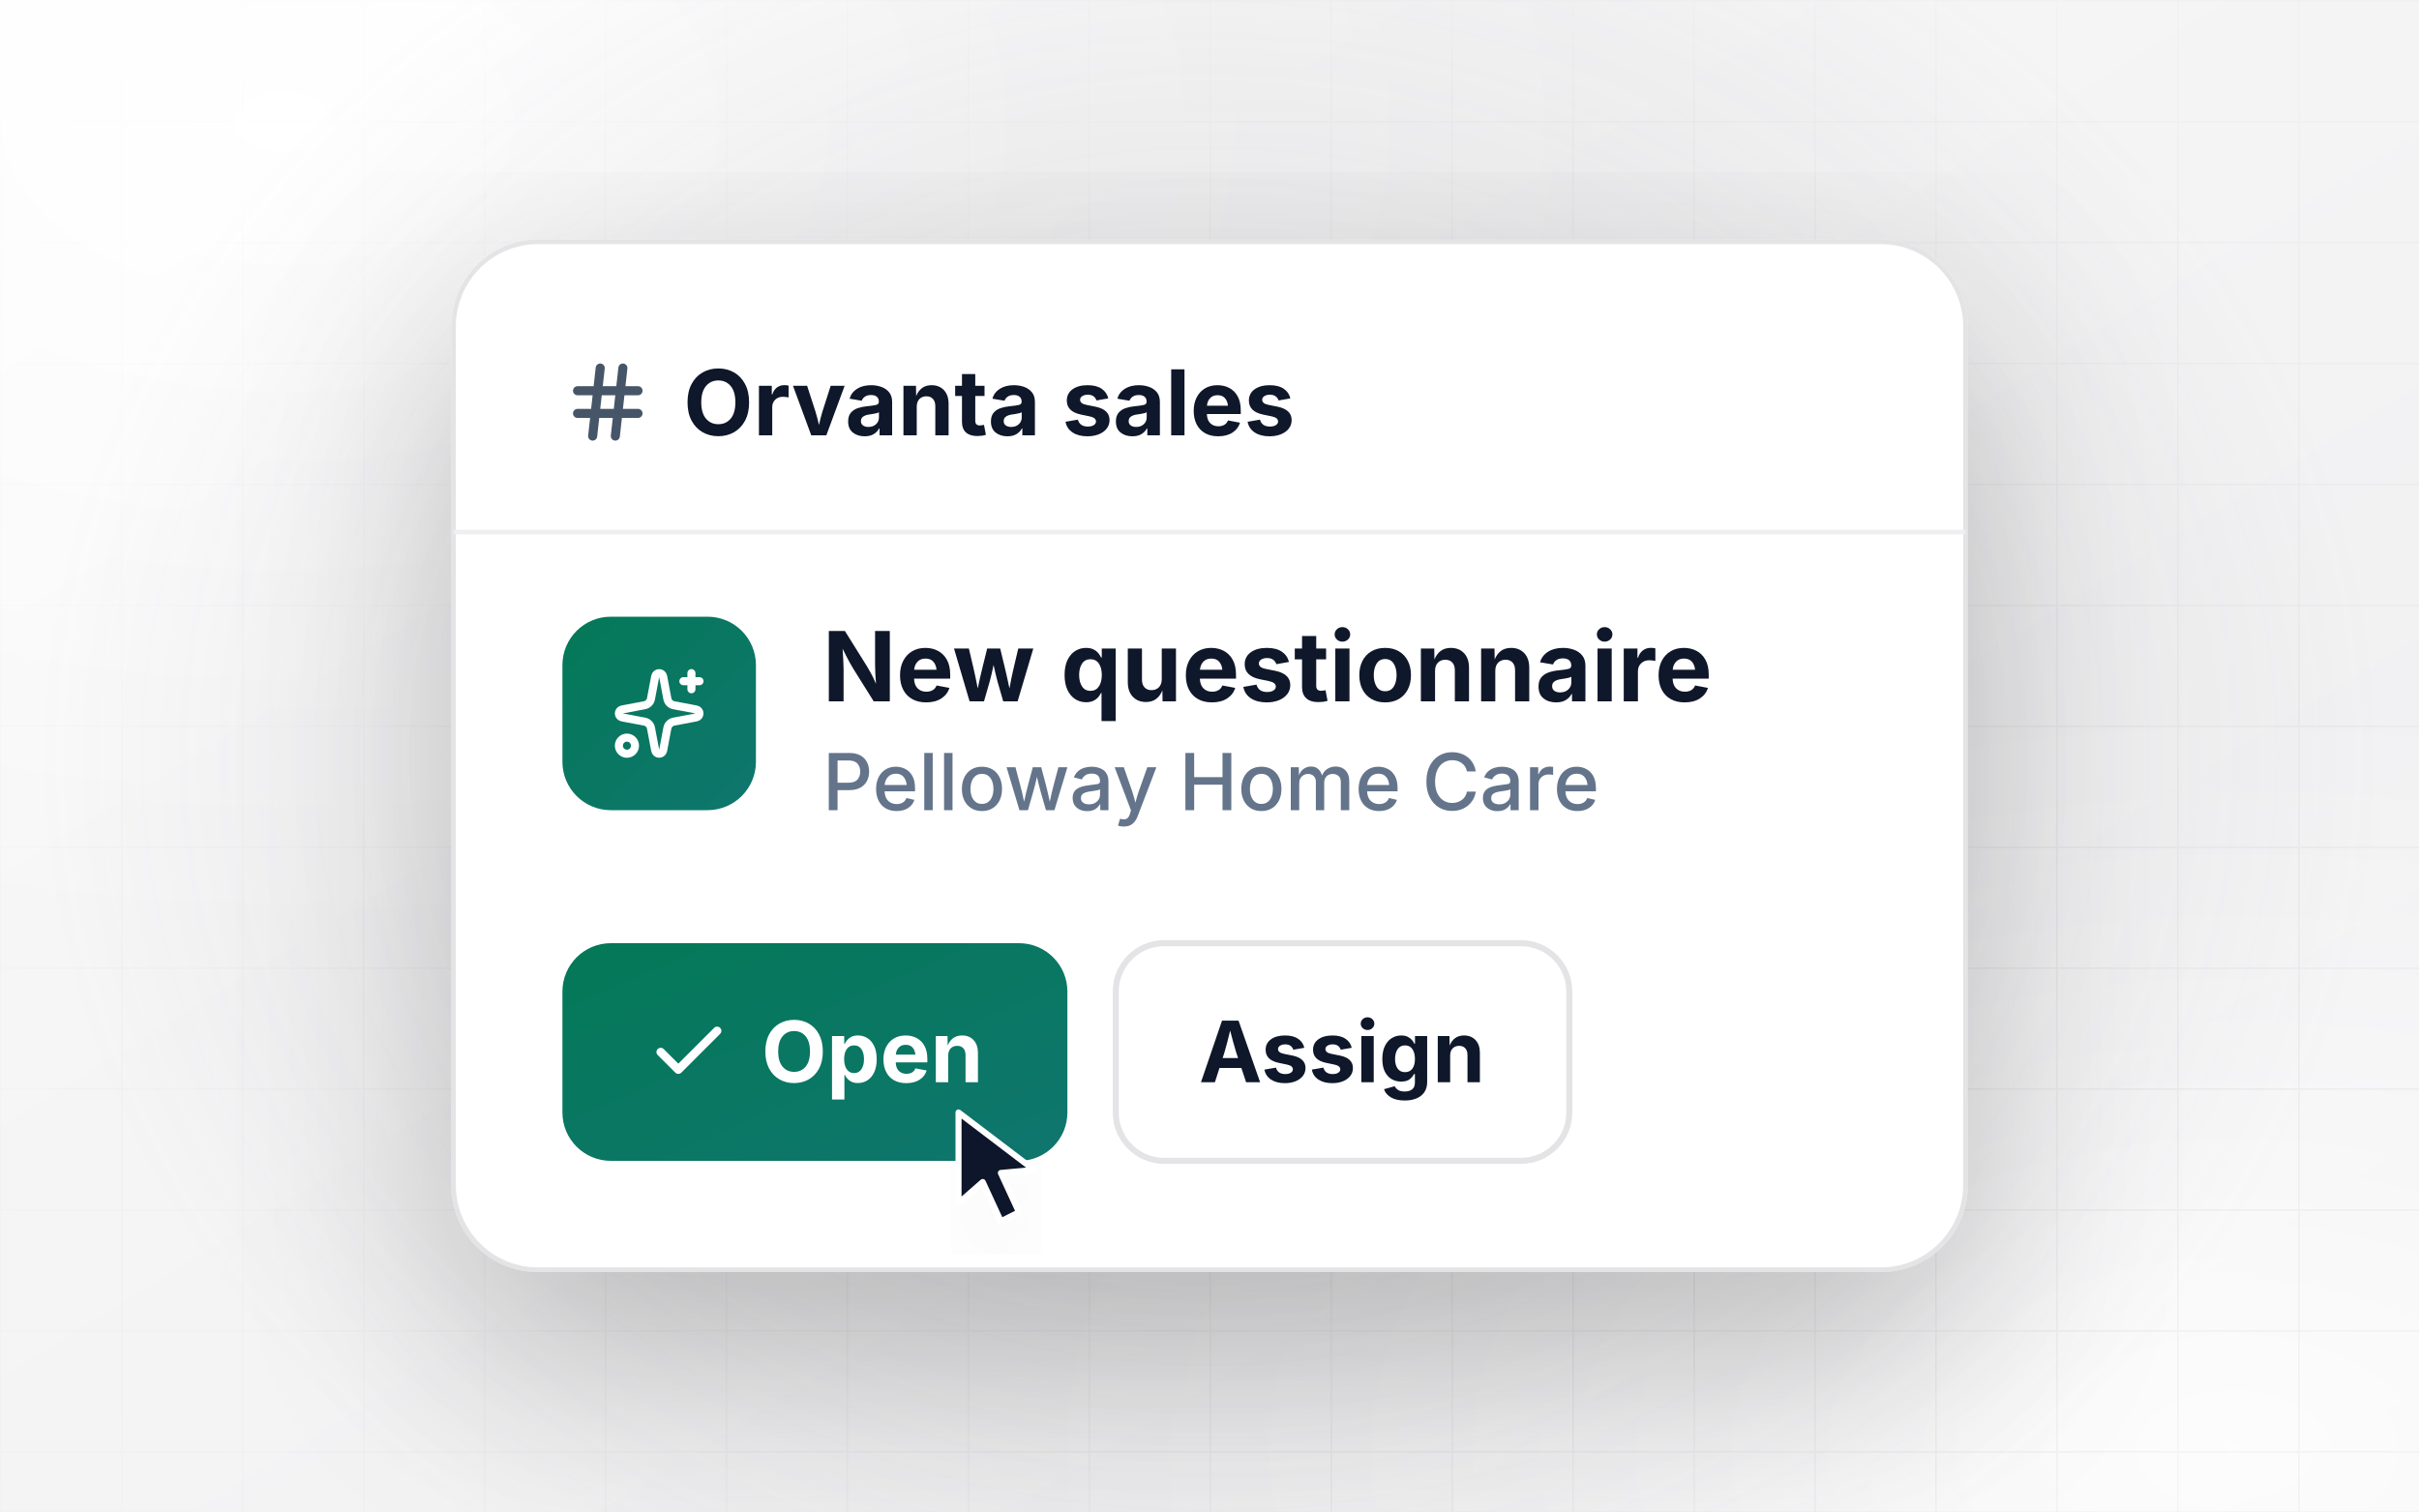
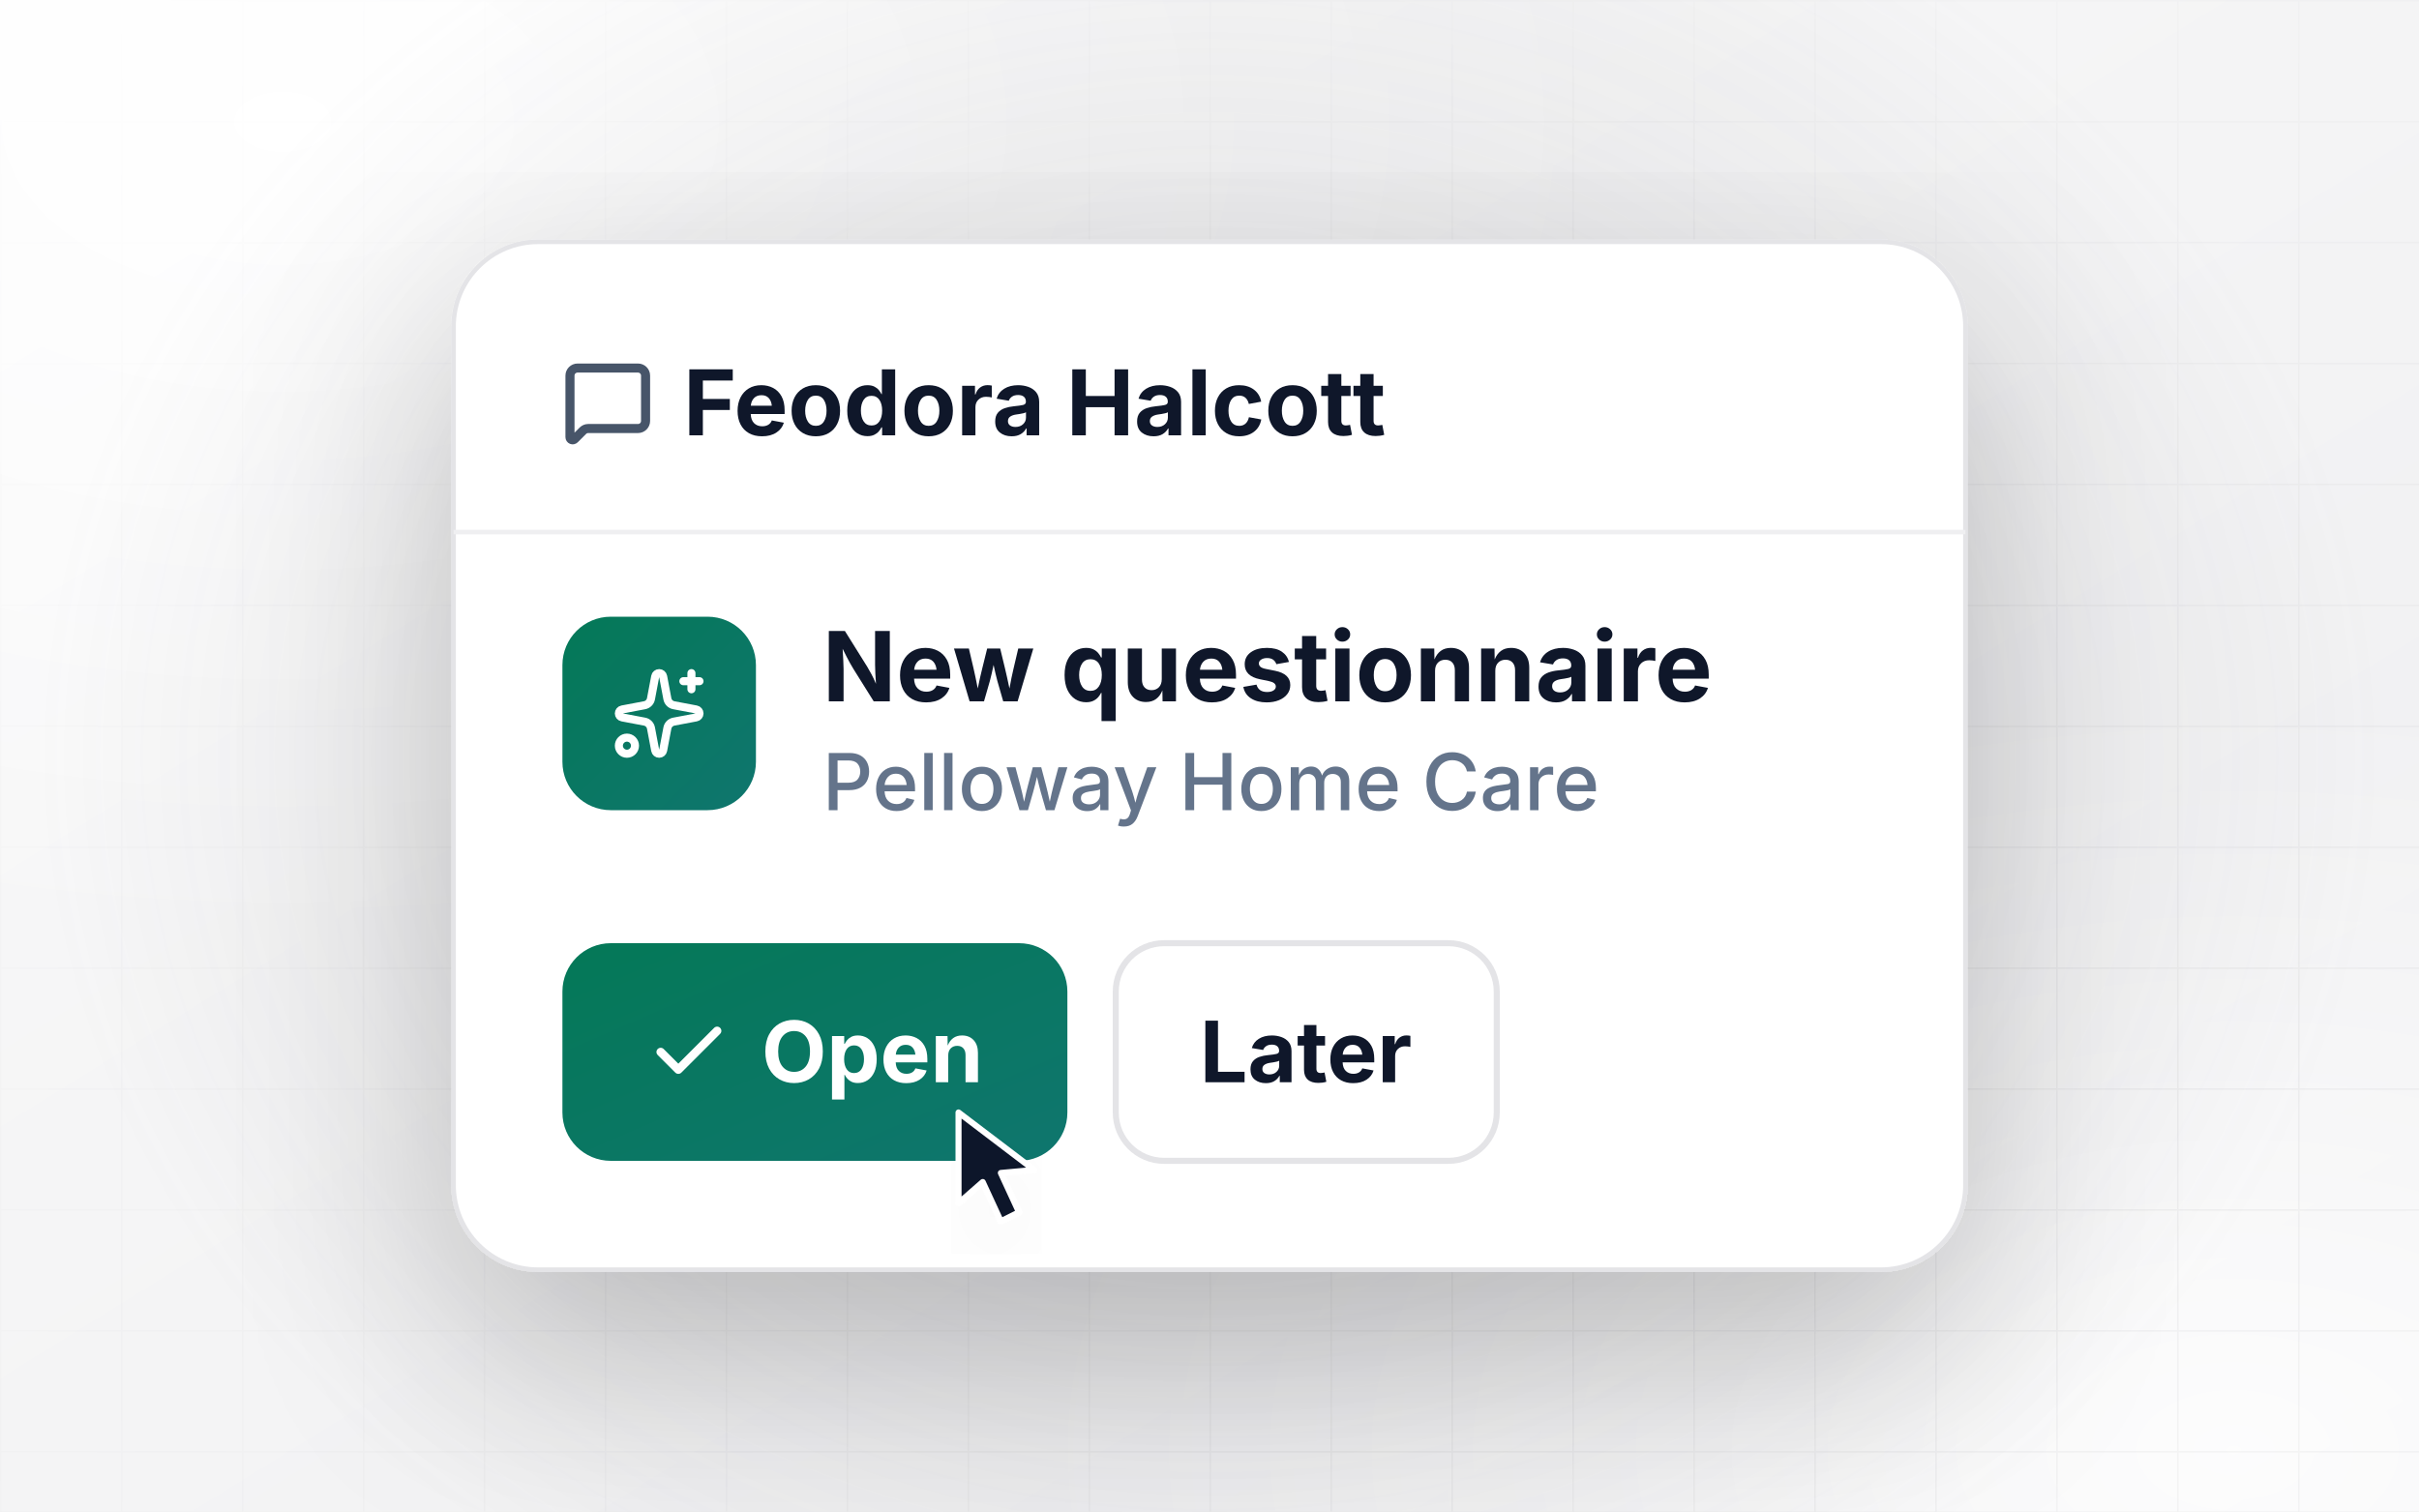
<svg xmlns="http://www.w3.org/2000/svg" xmlns:xlink="http://www.w3.org/1999/xlink" viewBox="0 0 800 500" width="800" height="500" role="img">
  <defs>
    <linearGradient id="bg" x1="0" y1="0" x2="1" y2="1">
      <stop offset="0" stop-color="#FAFAFA" />
      <stop offset="1" stop-color="#EEEEF0" />
    </linearGradient>
    <radialGradient id="glowA" cx="0.12" cy="0.08" r="0.55">
      <stop offset="0" stop-color="#FFFFFF" stop-opacity="0.95" />
      <stop offset="1" stop-color="#FFFFFF" stop-opacity="0" />
    </radialGradient>
    <radialGradient id="glowB" cx="0.92" cy="0.96" r="0.5">
      <stop offset="0" stop-color="#FFFFFF" stop-opacity="0.85" />
      <stop offset="1" stop-color="#FFFFFF" stop-opacity="0" />
    </radialGradient>
    <linearGradient id="gAcc" x1="0" y1="0" x2="1" y2="1">
      <stop offset="0" stop-color="#047857" />
      <stop offset="1" stop-color="#0F766E" />
    </linearGradient>
    <linearGradient id="gStroke" x1="0" y1="0" x2="1" y2="0">
      <stop offset="0" stop-color="#6EE7B7" />
      <stop offset="1" stop-color="#5EEAD4" />
    </linearGradient>
    <pattern id="grid" width="40" height="40" patternUnits="userSpaceOnUse">
      <path d="M40 0H0V40" fill="none" stroke="#52525B" stroke-opacity="0.07" stroke-width="1" />
    </pattern>
    <radialGradient id="fade" cx="0.5" cy="0.45" r="0.65">
      <stop offset="0" stop-color="#fff" stop-opacity="1" />
      <stop offset="1" stop-color="#fff" stop-opacity="0" />
    </radialGradient>
    <mask id="gridMask">
      <rect width="1200" height="800" fill="url(#fade)" />
    </mask>
    <filter id="e1" x="-10%" y="-10%" width="120%" height="140%">
      <feDropShadow dx="0" dy="1" stdDeviation="1.2" flood-color="#0F172A" flood-opacity="0.07" />
      <feDropShadow dx="0" dy="12" stdDeviation="18" flood-color="#18181B" flood-opacity="0.08" />
    </filter>
    <filter id="e2" x="-15%" y="-15%" width="130%" height="160%">
      <feDropShadow dx="0" dy="2" stdDeviation="3" flood-color="#0F172A" flood-opacity="0.10" />
      <feDropShadow dx="0" dy="28" stdDeviation="34" flood-color="#18181B" flood-opacity="0.20" />
    </filter>
    <radialGradient id="spot" cx="0.5" cy="0.5" r="0.5">
      <stop offset="0" stop-color="#71717A" stop-opacity="0.24" />
      <stop offset="1" stop-color="#71717A" stop-opacity="0" />
    </radialGradient>
-     <path id="g700_O" d="M789 -20Q592 -20 434.5 70.0Q277 160 185.5 331.0Q94 502 94 744Q94 987 185.5 1158.5Q277 1330 434.5 1420.0Q592 1510 789 1510Q987 1510 1144.0 1420.0Q1301 1330 1392.5 1158.5Q1484 987 1484 744Q1484 501 1392.5 330.5Q1301 160 1144.0 70.0Q987 -20 789 -20ZM789 251Q963 251 1068.5 377.5Q1174 504 1174 744Q1174 985 1068.5 1112.0Q963 1239 789 1239Q616 1239 510.0 1111.5Q404 984 404 744Q404 505 510.0 378.0Q616 251 789 251Z" />
+     <path id="g700_F" d="M135 0V1490H1115V1237H440V821H1049V572H440V0Z" />
+     <path id="g700_e" d="M633 -22Q462 -22 338.0 48.0Q214 118 147.5 247.0Q81 376 81 553Q81 726 147.5 856.0Q214 986 334.5 1059.0Q455 1132 618 1132Q764 1132 883.0 1070.0Q1002 1008 1072.5 882.0Q1143 756 1143 565V481H378Q383 344 454.0 274.0Q525 204 638 204Q717 204 773.5 237.5Q830 271 854 336L1126 285Q1085 146 956.5 62.0Q828 -22 633 -22ZM380 669H854Q843 778 784.0 842.0Q725 906 621 906Q513 906 451.0 839.5Q389 773 380 669Z" />
+     <path id="g700_o" d="M628 -22Q460 -22 337.0 50.5Q214 123 147.5 252.5Q81 382 81 554Q81 727 147.5 857.0Q214 987 337.0 1059.5Q460 1132 628 1132Q796 1132 919.0 1059.5Q1042 987 1108.5 857.0Q1175 727 1175 554Q1175 382 1108.5 252.5Q1042 123 919.0 50.5Q796 -22 628 -22ZM628 214Q748 214 809.0 311.0Q870 408 870 555Q870 703 809.0 799.5Q748 896 628 896Q508 896 447.5 799.5Q387 703 387 555Q387 408 447.5 311.0Q508 214 628 214Z" />
+     <path id="g700_d" d="M537 -19Q408 -19 305.0 47.5Q202 114 141.5 242.5Q81 371 81 557Q81 748 143.0 876.0Q205 1004 308.0 1068.0Q411 1132 535 1132Q630 1132 693.0 1100.0Q756 1068 794.5 1021.0Q833 974 853 930H863V1490H1163V0H868V179H853Q832 134 793.0 88.5Q754 43 691.0 12.0Q628 -19 537 -19ZM629 222Q743 222 806.0 314.0Q869 406 869 558Q869 710 806.5 801.0Q744 892 629 892Q511 892 450.0 798.5Q389 705 389 558Q389 410 450.5 316.0Q512 222 629 222Z" />
    <path id="g700_r" d="M128 0V1118H418V923H430Q461 1026 533.5 1079.5Q606 1133 700 1133Q751 1133 797 1123V855Q777 861 738.5 865.5Q700 870 667 870Q563 870 495.5 805.0Q428 740 428 636V0Z" />
-     <path id="g700_v" d="M443 0 31 1118H350L538 538Q561 463 580.5 387.0Q600 311 618 233Q635 311 653.5 386.5Q672 462 696 538L882 1118H1197L784 0Z" />
    <path id="g700_a" d="M440 -22Q280 -22 174.0 62.5Q68 147 68 313Q68 438 128.0 509.0Q188 580 284.0 613.0Q380 646 490 656Q634 670 697.5 685.5Q761 701 761 756V761Q761 832 715.5 871.0Q670 910 586 910Q499 910 446.0 872.5Q393 835 375 781L100 827Q143 972 271.5 1052.0Q400 1132 587 1132Q707 1132 815.5 1094.0Q924 1056 992.5 972.5Q1061 889 1061 753V0H777V155H767Q726 77 645.0 27.5Q564 -22 440 -22ZM525 189Q630 189 696.5 250.0Q763 311 763 400V521Q745 508 704.5 498.5Q664 489 619.0 481.5Q574 474 541 470Q458 458 407.0 423.0Q356 388 356 321Q356 256 403.5 222.5Q451 189 525 189Z" />
-     <path id="g700_n" d="M428 647V0H128V1118H411L415 887Q462 1004 548.0 1068.0Q634 1132 763 1132Q937 1132 1042.0 1020.0Q1147 908 1147 711V0H847V659Q847 763 793.5 822.0Q740 881 645 881Q549 881 488.5 819.5Q428 758 428 647Z" />
+     <path id="g700_H" d="M135 0V1490H440V888H1089V1490H1395V0H1089V635H440V0Z" />
+     <path id="g700_l" d="M428 1490V0H128V1490Z" />
+     <path id="g700_c" d="M628 -22Q459 -22 336.5 50.5Q214 123 147.5 252.5Q81 382 81 554Q81 727 147.5 857.0Q214 987 336.5 1059.5Q459 1132 628 1132Q827 1132 960.0 1032.5Q1093 933 1125 760L846 708Q827 795 772.5 845.5Q718 896 631 896Q511 896 449.0 801.5Q387 707 387 555Q387 405 449.0 309.5Q511 214 631 214Q718 214 774.0 266.5Q830 319 848 409L1127 358Q1095 181 962.0 79.5Q829 -22 628 -22Z" />
    <path id="g700_t" d="M683 1118V889H474V327Q474 223 576 223Q593 223 623.5 227.5Q654 232 671 236L714 11Q664 -4 614.5 -10.0Q565 -16 520 -16Q352 -16 263.0 65.5Q174 147 174 301V889H20V1118H174V1384H474V1118Z" />
-     <path id="g700_s" d="M572 -22Q370 -22 238.5 64.0Q107 150 78 306L357 354Q400 198 581 198Q667 198 716.5 230.5Q766 263 766 313Q766 398 622 428L429 468Q107 534 107 785Q107 946 236.0 1039.0Q365 1132 577 1132Q776 1132 894.0 1051.0Q1012 970 1043 834L777 787Q759 844 711.0 880.5Q663 917 581 917Q507 917 457.0 885.5Q407 854 407 804Q407 762 439.5 732.5Q472 703 551 687L752 647Q1072 582 1072 345Q1072 235 1008.0 152.5Q944 70 831.0 24.0Q718 -22 572 -22Z" />
-     <path id="g700_l" d="M428 1490V0H128V1490Z" />
-     <path id="g700_e" d="M633 -22Q462 -22 338.0 48.0Q214 118 147.5 247.0Q81 376 81 553Q81 726 147.5 856.0Q214 986 334.5 1059.0Q455 1132 618 1132Q764 1132 883.0 1070.0Q1002 1008 1072.5 882.0Q1143 756 1143 565V481H378Q383 344 454.0 274.0Q525 204 638 204Q717 204 773.5 237.5Q830 271 854 336L1126 285Q1085 146 956.5 62.0Q828 -22 633 -22ZM380 669H854Q843 778 784.0 842.0Q725 906 621 906Q513 906 451.0 839.5Q389 773 380 669Z" />
    <path id="g700_N" d="M135 0V1490H475L946 736Q990 663 1037.0 575.5Q1084 488 1133 371Q1125 481 1119.5 591.5Q1114 702 1114 775V1490H1426V0H1085L657 684Q616 751 581.0 814.0Q546 877 509.5 948.5Q473 1020 427 1113Q435 978 441.0 864.5Q447 751 447 685V0Z" />
    <path id="g700_w" d="M361 0 31 1118H346L443 705Q463 612 487.0 505.0Q511 398 534 273Q557 395 582.5 502.5Q608 610 631 705L733 1118H1009L1109 705Q1130 610 1155.5 503.0Q1181 396 1205 272Q1226 396 1249.0 503.0Q1272 610 1294 705L1391 1118H1710L1378 0H1073L949 431Q928 503 908.5 593.0Q889 683 869 771Q850 683 830.0 592.5Q810 502 790 431L666 0Z" />
    <path id="g700_q" d="M1163 -418H863V179H853Q832 134 793.0 88.5Q754 43 691.0 12.0Q628 -19 537 -19Q408 -19 305.0 47.5Q202 114 141.5 242.5Q81 371 81 557Q81 748 143.0 876.0Q205 1004 308.0 1068.0Q411 1132 535 1132Q630 1132 693.0 1100.0Q756 1068 794.5 1021.0Q833 974 853 930H868V1118H1163ZM629 222Q743 222 806.0 314.0Q869 406 869 558Q869 710 806.5 801.0Q744 892 629 892Q511 892 450.0 798.5Q389 705 389 558Q389 410 450.5 316.0Q512 222 629 222Z" />
    <path id="g700_u" d="M513 -14Q339 -14 233.5 98.0Q128 210 128 407V1118H428V459Q428 355 482.0 296.0Q536 237 630 237Q726 237 786.5 298.5Q847 360 847 471V1118H1148V0H864L860 232Q813 113 726.5 49.5Q640 -14 513 -14Z" />
+     <path id="g700_s" d="M572 -22Q370 -22 238.5 64.0Q107 150 78 306L357 354Q400 198 581 198Q667 198 716.5 230.5Q766 263 766 313Q766 398 622 428L429 468Q107 534 107 785Q107 946 236.0 1039.0Q365 1132 577 1132Q776 1132 894.0 1051.0Q1012 970 1043 834L777 787Q759 844 711.0 880.5Q663 917 581 917Q507 917 457.0 885.5Q407 854 407 804Q407 762 439.5 732.5Q472 703 551 687L752 647Q1072 582 1072 345Q1072 235 1008.0 152.5Q944 70 831.0 24.0Q718 -22 572 -22Z" />
    <path id="g700_i" d="M128 0V1118H428V0ZM278 1264Q210 1264 162.0 1309.0Q114 1354 114 1418Q114 1482 162.0 1527.0Q210 1572 278 1572Q346 1572 394.5 1527.0Q443 1482 443 1418Q443 1354 394.5 1309.0Q346 1264 278 1264Z" />
-     <path id="g700_o" d="M628 -22Q460 -22 337.0 50.5Q214 123 147.5 252.5Q81 382 81 554Q81 727 147.5 857.0Q214 987 337.0 1059.5Q460 1132 628 1132Q796 1132 919.0 1059.5Q1042 987 1108.5 857.0Q1175 727 1175 554Q1175 382 1108.5 252.5Q1042 123 919.0 50.5Q796 -22 628 -22ZM628 214Q748 214 809.0 311.0Q870 408 870 555Q870 703 809.0 799.5Q748 896 628 896Q508 896 447.5 799.5Q387 703 387 555Q387 408 447.5 311.0Q508 214 628 214Z" />
+     <path id="g700_n" d="M428 647V0H128V1118H411L415 887Q462 1004 548.0 1068.0Q634 1132 763 1132Q937 1132 1042.0 1020.0Q1147 908 1147 711V0H847V659Q847 763 793.5 822.0Q740 881 645 881Q549 881 488.5 819.5Q428 758 428 647Z" />
    <path id="g500_P" d="M165 0V1490H699Q871 1490 986.0 1426.5Q1101 1363 1158.0 1253.5Q1215 1144 1215 1006Q1215 868 1157.5 758.5Q1100 649 985.0 585.5Q870 522 697 522H393V0ZM393 715H675Q839 715 911.5 797.5Q984 880 984 1006Q984 1132 911.5 1213.5Q839 1295 673 1295H393Z" />
    <path id="g500_e" d="M630 -23Q465 -23 345.0 48.0Q225 119 160.5 248.0Q96 377 96 551Q96 723 159.5 854.0Q223 985 339.0 1058.5Q455 1132 611 1132Q738 1132 852.5 1075.5Q967 1019 1038.5 895.5Q1110 772 1110 570V492H317Q323 330 409.0 244.5Q495 159 632 159Q724 159 790.5 199.0Q857 239 886 317L1093 268Q1053 137 931.0 57.0Q809 -23 630 -23ZM318 656H892Q880 788 809.5 869.0Q739 950 612 950Q480 950 403.5 863.5Q327 777 318 656Z" />
    <path id="g500_l" d="M368 1490V0H148V1490Z" />
    <path id="g500_o" d="M618 -23Q461 -23 343.5 49.0Q226 121 161.0 250.5Q96 380 96 553Q96 727 161.0 857.5Q226 988 343.5 1060.0Q461 1132 618 1132Q776 1132 893.5 1060.0Q1011 988 1076.0 857.5Q1141 727 1141 553Q1141 380 1076.0 250.5Q1011 121 893.5 49.0Q776 -23 618 -23ZM618 163Q720 163 786.5 216.5Q853 270 885.5 358.5Q918 447 918 553Q918 660 885.5 749.5Q853 839 786.5 892.5Q720 946 618 946Q517 946 451.0 892.5Q385 839 352.5 749.5Q320 660 320 553Q320 447 352.5 358.5Q385 270 451.0 216.5Q517 163 618 163Z" />
    <path id="g500_w" d="M393 0 57 1118H289L412 655Q435 565 461.5 457.5Q488 350 514 219Q540 345 566.0 453.0Q592 561 617 655L740 1118H960L1082 655Q1105 564 1131.0 456.5Q1157 349 1183 221Q1208 348 1234.0 455.0Q1260 562 1284 655L1407 1118H1641L1304 0H1083L945 481Q920 569 896.0 667.5Q872 766 849 867Q825 766 801.0 666.5Q777 567 752 481L614 0Z" />
    <path id="g500_a" d="M461 -25Q354 -25 268.5 14.5Q183 54 133.0 130.0Q83 206 83 316Q83 411 120.0 472.5Q157 534 219.0 569.5Q281 605 357.5 623.0Q434 641 513 650Q661 667 728.0 679.5Q795 692 795 751V757Q795 850 740.5 901.5Q686 953 581 953Q471 953 408.0 905.0Q345 857 322 800L115 854Q153 954 224.0 1015.0Q295 1076 386.5 1104.0Q478 1132 578 1132Q645 1132 721.0 1116.0Q797 1100 864.0 1058.5Q931 1017 973.0 940.0Q1015 863 1015 742V0H802V153H791Q758 87 677.5 31.0Q597 -25 461 -25ZM510 152Q599 152 663.0 187.5Q727 223 761.5 280.0Q796 337 796 403V546Q780 530 727.5 518.5Q675 507 617.0 499.0Q559 491 525 487Q432 474 365.5 436.5Q299 399 299 313Q299 233 358.5 192.5Q418 152 510 152Z" />
    <path id="g500_y" d="M133 -402 187 -223 212 -229Q297 -252 356.5 -223.5Q416 -195 447 -87L471 -5L46 1118H284L505 483Q530 409 549.0 337.0Q568 265 586 193Q605 265 625.0 337.5Q645 410 671 483L896 1118H1132L646 -155Q595 -289 508.5 -357.5Q422 -426 287 -426Q235 -426 194.5 -418.5Q154 -411 133 -402Z" />
    <path id="g500_H" d="M165 0V1490H393V860H1131V1490H1360V0H1131V664H393V0Z" />
    <path id="g500_m" d="M148 0V1118H357L362 909Q405 1025 491.0 1081.0Q577 1137 677 1137Q786 1137 858.0 1075.0Q930 1013 963 902Q1005 1015 1101.5 1076.0Q1198 1137 1317 1137Q1416 1137 1496.0 1094.0Q1576 1051 1623.5 966.0Q1671 881 1671 754V0H1451V732Q1451 844 1388.5 894.0Q1326 944 1241 944Q1137 944 1077.5 880.0Q1018 816 1018 716V0H801V746Q801 836 743.5 890.0Q686 944 597 944Q505 944 436.5 880.5Q368 817 368 695V0Z" />
    <path id="g500_C" d="M784 -20Q590 -20 438.5 72.0Q287 164 200.0 335.0Q113 506 113 744Q113 983 200.5 1154.5Q288 1326 439.5 1418.0Q591 1510 784 1510Q941 1510 1071.0 1450.5Q1201 1391 1287.0 1278.5Q1373 1166 1398 1008H1169Q1141 1150 1033.5 1226.0Q926 1302 786 1302Q658 1302 557.0 1237.5Q456 1173 397.5 1048.5Q339 924 339 744Q339 563 397.5 439.0Q456 315 557.0 251.5Q658 188 786 188Q926 188 1033.5 264.5Q1141 341 1169 483H1399Q1376 335 1292.5 222.0Q1209 109 1078.5 44.5Q948 -20 784 -20Z" />
    <path id="g500_r" d="M148 0V1118H361V938H373Q403 1029 480.5 1081.5Q558 1134 656 1134Q677 1134 704.5 1132.0Q732 1130 749 1128V918Q737 921 703.0 925.5Q669 930 634 930Q519 930 443.5 859.5Q368 789 368 679V0Z" />
+     <path id="g700_O" d="M789 -20Q592 -20 434.5 70.0Q277 160 185.5 331.0Q94 502 94 744Q94 987 185.5 1158.5Q277 1330 434.5 1420.0Q592 1510 789 1510Q987 1510 1144.0 1420.0Q1301 1330 1392.5 1158.5Q1484 987 1484 744Q1484 501 1392.5 330.5Q1301 160 1144.0 70.0Q987 -20 789 -20ZM789 251Q963 251 1068.5 377.5Q1174 504 1174 744Q1174 985 1068.5 1112.0Q963 1239 789 1239Q616 1239 510.0 1111.5Q404 984 404 744Q404 505 510.0 378.0Q616 251 789 251Z" />
    <path id="g700_p" d="M128 -418V1118H423V930H437Q457 974 495.5 1021.0Q534 1068 597.5 1100.0Q661 1132 756 1132Q880 1132 983.0 1068.0Q1086 1004 1147.5 876.0Q1209 748 1209 557Q1209 371 1149.0 242.5Q1089 114 986.0 47.5Q883 -19 754 -19Q663 -19 600.0 12.0Q537 43 497.5 88.5Q458 134 437 179H428V-418ZM662 222Q779 222 840.5 316.0Q902 410 902 558Q902 705 841.0 798.5Q780 892 662 892Q546 892 483.5 801.0Q421 710 421 558Q421 406 484.0 314.0Q547 222 662 222Z" />
-     <path id="g700_A" d="M49 0 558 1490H958L1480 0H1141L1026 346H497L386 0ZM573 585H947L902 719Q866 833 830.0 966.0Q794 1099 755 1251Q718 1097 684.0 964.0Q650 831 616 719Z" />
-     <path id="g700_g" d="M625 -442Q415 -442 287.0 -365.0Q159 -288 122 -168L380 -96Q401 -143 457.5 -183.5Q514 -224 623 -224Q737 -224 803.0 -171.5Q869 -119 869 -8V198H846Q815 130 743.5 73.0Q672 16 536 16Q410 16 307.0 75.0Q204 134 142.5 255.0Q81 376 81 561Q81 750 143.5 877.0Q206 1004 309.5 1068.0Q413 1132 537 1132Q631 1132 695.0 1100.0Q759 1068 798.5 1021.0Q838 974 858 930H871V1118H1166V9Q1166 -142 1096.5 -242.5Q1027 -343 904.5 -392.5Q782 -442 625 -442ZM630 244Q745 244 807.5 328.5Q870 413 870 563Q870 712 808.0 802.0Q746 892 630 892Q512 892 450.5 799.5Q389 707 389 563Q389 416 451.0 330.0Q513 244 630 244Z" />
+     <path id="g700_L" d="M135 0V1490H440V253H1083V0Z" />
  </defs>
  <style>
.pulse{transform-box:fill-box;transform-origin:center;animation:pulse 2.4s cubic-bezier(.2,.7,.3,1) infinite}
@keyframes pulse{0%{transform:scale(1);opacity:.30}75%{transform:scale(2.1);opacity:0}100%{transform:scale(2.1);opacity:0}}
.caret{animation:blink 1.1s steps(1) infinite}
@keyframes blink{0%,55%{opacity:1}56%,100%{opacity:0}}
.press{transform-box:fill-box;transform-origin:0 0;animation:press 3.2s ease-in-out infinite}
@keyframes press{0%,58%,100%{transform:translate(0,0) scale(1)}66%{transform:translate(1.5px,2px) scale(.9)}74%{transform:translate(0,0) scale(1)}}
.ripple{transform-box:fill-box;transform-origin:center;opacity:0;animation:ripple 3.2s ease-out infinite}
@keyframes ripple{0%,62%{opacity:0;transform:scale(.4)}68%{opacity:.5}100%{opacity:0;transform:scale(2.4)}}
.sweep{animation:sweep 4.8s cubic-bezier(.45,0,.2,1) infinite}
@keyframes sweep{0%{transform:translateY(-470px);opacity:0}8%{opacity:1}72%{transform:translateY(0);opacity:1}100%{transform:translateY(0);opacity:1}}
.ring{transform-box:fill-box;transform-origin:50% 12%;animation:ring 4s ease-in-out infinite}
@keyframes ring{0%,70%,100%{transform:rotate(0)}74%{transform:rotate(14deg)}78%{transform:rotate(-12deg)}82%{transform:rotate(8deg)}86%{transform:rotate(-4deg)}90%{transform:rotate(0)}}
.glow{animation:glow 2.6s ease-in-out infinite}
@keyframes glow{0%,100%{opacity:1}50%{opacity:.45}}
.float{animation:float 6s ease-in-out infinite}
@keyframes float{0%,100%{transform:translateY(0)}50%{transform:translateY(-6px)}}
@media (prefers-reduced-motion: reduce){*{animation:none!important}}
</style>
  <rect width="800" height="500" fill="url(#bg)" />
  <rect width="800" height="500" fill="url(#glowA)" />
  <rect width="800" height="500" fill="url(#glowB)" />
  <rect width="800" height="500" fill="url(#grid)" mask="url(#gridMask)" />
  <ellipse cx="400.0" cy="250.0" rx="390.0" ry="323.0" fill="url(#spot)" />
  <rect x="150" y="80" width="500" height="340" rx="28" fill="#fff" stroke="#E4E4E7" stroke-width="1.5" filter="url(#e2)" />
  <g transform="translate(186 118) scale(1.25)" fill="none" stroke="#475569" stroke-width="2.4" stroke-linecap="round" stroke-linejoin="round">
-     <line x1="4" x2="20" y1="9" y2="9" />
-     <line x1="4" x2="20" y1="15" y2="15" />
-     <line x1="10" x2="8" y1="3" y2="21" />
-     <line x1="16" x2="14" y1="3" y2="21" />
+     <path d="M22 17a2 2 0 0 1-2 2H6.828a2 2 0 0 0-1.414.586l-2.202 2.202A.71.71 0 0 1 2 21.286V5a2 2 0 0 1 2-2h16a2 2 0 0 1 2 2z" />
  </g>
  <g>
-     <use href="#g700_O" xlink:href="#g700_O" transform="translate(226.00 144.00) scale(0.01465 -0.01465)" fill="#0F172A" />
-     <use href="#g700_r" xlink:href="#g700_r" transform="translate(249.12 144.00) scale(0.01465 -0.01465)" fill="#0F172A" />
-     <use href="#g700_v" xlink:href="#g700_v" transform="translate(261.80 144.00) scale(0.01465 -0.01465)" fill="#0F172A" />
-     <use href="#g700_a" xlink:href="#g700_a" transform="translate(279.50 144.00) scale(0.01465 -0.01465)" fill="#0F172A" />
-     <use href="#g700_n" xlink:href="#g700_n" transform="translate(296.91 144.00) scale(0.01465 -0.01465)" fill="#0F172A" />
-     <use href="#g700_t" xlink:href="#g700_t" transform="translate(315.59 144.00) scale(0.01465 -0.01465)" fill="#0F172A" />
-     <use href="#g700_a" xlink:href="#g700_a" transform="translate(326.72 144.00) scale(0.01465 -0.01465)" fill="#0F172A" />
-     <use href="#g700_s" xlink:href="#g700_s" transform="translate(351.24 144.00) scale(0.01465 -0.01465)" fill="#0F172A" />
-     <use href="#g700_a" xlink:href="#g700_a" transform="translate(368.05 144.00) scale(0.01465 -0.01465)" fill="#0F172A" />
-     <use href="#g700_l" xlink:href="#g700_l" transform="translate(385.46 144.00) scale(0.01465 -0.01465)" fill="#0F172A" />
-     <use href="#g700_e" xlink:href="#g700_e" transform="translate(393.59 144.00) scale(0.01465 -0.01465)" fill="#0F172A" />
-     <use href="#g700_s" xlink:href="#g700_s" transform="translate(411.46 144.00) scale(0.01465 -0.01465)" fill="#0F172A" />
+     <use href="#g700_F" xlink:href="#g700_F" transform="translate(226.00 144.00) scale(0.01465 -0.01465)" fill="#0F172A" />
+     <use href="#g700_e" xlink:href="#g700_e" transform="translate(242.74 144.00) scale(0.01465 -0.01465)" fill="#0F172A" />
+     <use href="#g700_o" xlink:href="#g700_o" transform="translate(260.61 144.00) scale(0.01465 -0.01465)" fill="#0F172A" />
+     <use href="#g700_d" xlink:href="#g700_d" transform="translate(279.01 144.00) scale(0.01465 -0.01465)" fill="#0F172A" />
+     <use href="#g700_o" xlink:href="#g700_o" transform="translate(297.92 144.00) scale(0.01465 -0.01465)" fill="#0F172A" />
+     <use href="#g700_r" xlink:href="#g700_r" transform="translate(316.32 144.00) scale(0.01465 -0.01465)" fill="#0F172A" />
+     <use href="#g700_a" xlink:href="#g700_a" transform="translate(328.13 144.00) scale(0.01465 -0.01465)" fill="#0F172A" />
+     <use href="#g700_H" xlink:href="#g700_H" transform="translate(352.65 144.00) scale(0.01465 -0.01465)" fill="#0F172A" />
+     <use href="#g700_a" xlink:href="#g700_a" transform="translate(375.06 144.00) scale(0.01465 -0.01465)" fill="#0F172A" />
+     <use href="#g700_l" xlink:href="#g700_l" transform="translate(392.48 144.00) scale(0.01465 -0.01465)" fill="#0F172A" />
+     <use href="#g700_c" xlink:href="#g700_c" transform="translate(400.61 144.00) scale(0.01465 -0.01465)" fill="#0F172A" />
+     <use href="#g700_o" xlink:href="#g700_o" transform="translate(418.26 144.00) scale(0.01465 -0.01465)" fill="#0F172A" />
+     <use href="#g700_t" xlink:href="#g700_t" transform="translate(436.66 144.00) scale(0.01465 -0.01465)" fill="#0F172A" />
+     <use href="#g700_t" xlink:href="#g700_t" transform="translate(447.32 144.00) scale(0.01465 -0.01465)" fill="#0F172A" />
  </g>
  <line x1="150" y1="176" x2="650" y2="176" stroke="#EFEFF1" stroke-width="1.5" />
  <rect x="186" y="204" width="64" height="64" rx="16" fill="url(#gAcc)" />
  <g transform="translate(202 220) scale(1.3333)" fill="none" stroke="#fff" stroke-width="2" stroke-linecap="round" stroke-linejoin="round">
    <path d="M11.017 2.814a1 1 0 0 1 1.966 0l1.051 5.558a2 2 0 0 0 1.594 1.594l5.558 1.051a1 1 0 0 1 0 1.966l-5.558 1.051a2 2 0 0 0-1.594 1.594l-1.051 5.558a1 1 0 0 1-1.966 0l-1.051-5.558a2 2 0 0 0-1.594-1.594l-5.558-1.051a1 1 0 0 1 0-1.966l5.558-1.051a2 2 0 0 0 1.594-1.594z" />
    <path d="M20 2v4" />
    <path d="M22 4h-4" />
    <circle cx="4" cy="20" r="2" />
  </g>
  <g>
    <use href="#g700_N" xlink:href="#g700_N" transform="translate(272.00 232.00) scale(0.01562 -0.01562)" fill="#0F172A" />
    <use href="#g700_e" xlink:href="#g700_e" transform="translate(296.39 232.00) scale(0.01562 -0.01562)" fill="#0F172A" />
    <use href="#g700_w" xlink:href="#g700_w" transform="translate(315.02 232.00) scale(0.01562 -0.01562)" fill="#0F172A" />
    <use href="#g700_q" xlink:href="#g700_q" transform="translate(350.81 232.00) scale(0.01562 -0.01562)" fill="#0F172A" />
    <use href="#g700_u" xlink:href="#g700_u" transform="translate(370.98 232.00) scale(0.01562 -0.01562)" fill="#0F172A" />
    <use href="#g700_e" xlink:href="#g700_e" transform="translate(390.91 232.00) scale(0.01562 -0.01562)" fill="#0F172A" />
    <use href="#g700_s" xlink:href="#g700_s" transform="translate(409.97 232.00) scale(0.01562 -0.01562)" fill="#0F172A" />
    <use href="#g700_t" xlink:href="#g700_t" transform="translate(427.89 232.00) scale(0.01562 -0.01562)" fill="#0F172A" />
    <use href="#g700_i" xlink:href="#g700_i" transform="translate(439.61 232.00) scale(0.01562 -0.01562)" fill="#0F172A" />
    <use href="#g700_o" xlink:href="#g700_o" transform="translate(448.28 232.00) scale(0.01562 -0.01562)" fill="#0F172A" />
    <use href="#g700_n" xlink:href="#g700_n" transform="translate(467.91 232.00) scale(0.01562 -0.01562)" fill="#0F172A" />
    <use href="#g700_n" xlink:href="#g700_n" transform="translate(487.83 232.00) scale(0.01562 -0.01562)" fill="#0F172A" />
    <use href="#g700_a" xlink:href="#g700_a" transform="translate(507.75 232.00) scale(0.01562 -0.01562)" fill="#0F172A" />
    <use href="#g700_i" xlink:href="#g700_i" transform="translate(526.33 232.00) scale(0.01562 -0.01562)" fill="#0F172A" />
    <use href="#g700_r" xlink:href="#g700_r" transform="translate(535.00 232.00) scale(0.01562 -0.01562)" fill="#0F172A" />
    <use href="#g700_e" xlink:href="#g700_e" transform="translate(547.25 232.00) scale(0.01562 -0.01562)" fill="#0F172A" />
  </g>
  <g>
    <use href="#g500_P" xlink:href="#g500_P" transform="translate(272.00 268.00) scale(0.0127 -0.0127)" fill="#64748B" />
    <use href="#g500_e" xlink:href="#g500_e" transform="translate(288.52 268.00) scale(0.0127 -0.0127)" fill="#64748B" />
    <use href="#g500_l" xlink:href="#g500_l" transform="translate(303.79 268.00) scale(0.0127 -0.0127)" fill="#64748B" />
    <use href="#g500_l" xlink:href="#g500_l" transform="translate(310.34 268.00) scale(0.0127 -0.0127)" fill="#64748B" />
    <use href="#g500_o" xlink:href="#g500_o" transform="translate(316.89 268.00) scale(0.0127 -0.0127)" fill="#64748B" />
    <use href="#g500_w" xlink:href="#g500_w" transform="translate(332.16 268.00) scale(0.0127 -0.0127)" fill="#64748B" />
    <use href="#g500_a" xlink:href="#g500_a" transform="translate(353.69 268.00) scale(0.0127 -0.0127)" fill="#64748B" />
    <use href="#g500_y" xlink:href="#g500_y" transform="translate(368.05 268.00) scale(0.0127 -0.0127)" fill="#64748B" />
    <use href="#g500_H" xlink:href="#g500_H" transform="translate(389.94 268.00) scale(0.0127 -0.0127)" fill="#64748B" />
    <use href="#g500_o" xlink:href="#g500_o" transform="translate(409.30 268.00) scale(0.0127 -0.0127)" fill="#64748B" />
    <use href="#g500_m" xlink:href="#g500_m" transform="translate(425.00 268.00) scale(0.0127 -0.0127)" fill="#64748B" />
    <use href="#g500_e" xlink:href="#g500_e" transform="translate(448.10 268.00) scale(0.0127 -0.0127)" fill="#64748B" />
    <use href="#g500_C" xlink:href="#g500_C" transform="translate(470.30 268.00) scale(0.0127 -0.0127)" fill="#64748B" />
    <use href="#g500_a" xlink:href="#g500_a" transform="translate(489.37 268.00) scale(0.0127 -0.0127)" fill="#64748B" />
    <use href="#g500_r" xlink:href="#g500_r" transform="translate(504.13 268.00) scale(0.0127 -0.0127)" fill="#64748B" />
    <use href="#g500_e" xlink:href="#g500_e" transform="translate(513.69 268.00) scale(0.0127 -0.0127)" fill="#64748B" />
  </g>
  <rect x="186" y="312" width="167" height="72" rx="16" fill="url(#gAcc)" />
  <g transform="translate(213.832 334.0) scale(1.1667)" fill="none" stroke="#fff" stroke-width="2.4" stroke-linecap="round" stroke-linejoin="round">
    <path d="M20 6 9 17l-5-5" />
  </g>
  <g>
    <use href="#g700_O" xlink:href="#g700_O" transform="translate(251.83 358.00) scale(0.01367 -0.01367)" fill="#fff" />
    <use href="#g700_p" xlink:href="#g700_p" transform="translate(273.41 358.00) scale(0.01367 -0.01367)" fill="#fff" />
    <use href="#g700_e" xlink:href="#g700_e" transform="translate(291.06 358.00) scale(0.01367 -0.01367)" fill="#fff" />
    <use href="#g700_n" xlink:href="#g700_n" transform="translate(307.74 358.00) scale(0.01367 -0.01367)" fill="#fff" />
  </g>
-   <rect x="369" y="312" width="150" height="72" rx="16" fill="#fff" stroke="#E4E4E7" stroke-width="2" />
+   <rect x="369" y="312" width="126" height="72" rx="16" fill="#fff" stroke="#E4E4E7" stroke-width="2" />
  <g>
-     <use href="#g700_A" xlink:href="#g700_A" transform="translate(396.51 358.00) scale(0.01367 -0.01367)" fill="#0F172A" />
-     <use href="#g700_s" xlink:href="#g700_s" transform="translate(417.10 358.00) scale(0.01367 -0.01367)" fill="#0F172A" />
-     <use href="#g700_s" xlink:href="#g700_s" transform="translate(432.78 358.00) scale(0.01367 -0.01367)" fill="#0F172A" />
-     <use href="#g700_i" xlink:href="#g700_i" transform="translate(448.46 358.00) scale(0.01367 -0.01367)" fill="#0F172A" />
-     <use href="#g700_g" xlink:href="#g700_g" transform="translate(456.05 358.00) scale(0.01367 -0.01367)" fill="#0F172A" />
-     <use href="#g700_n" xlink:href="#g700_n" transform="translate(473.74 358.00) scale(0.01367 -0.01367)" fill="#0F172A" />
+     <use href="#g700_L" xlink:href="#g700_L" transform="translate(396.79 358.00) scale(0.01367 -0.01367)" fill="#0F172A" />
+     <use href="#g700_a" xlink:href="#g700_a" transform="translate(412.62 358.00) scale(0.01367 -0.01367)" fill="#0F172A" />
+     <use href="#g700_t" xlink:href="#g700_t" transform="translate(428.88 358.00) scale(0.01367 -0.01367)" fill="#0F172A" />
+     <use href="#g700_e" xlink:href="#g700_e" transform="translate(438.86 358.00) scale(0.01367 -0.01367)" fill="#0F172A" />
+     <use href="#g700_r" xlink:href="#g700_r" transform="translate(455.54 358.00) scale(0.01367 -0.01367)" fill="#0F172A" />
  </g>
  <circle class="ripple" cx="317" cy="368" r="14" fill="#047857" />
  <g class="press">
    <g filter="url(#e1)">
      <path d="M317 368 l0 30 l8 -7 l6 13 l6 -3 l-6 -13 l11 -1 z" fill="#0F172A" stroke="#fff" stroke-width="2" stroke-linejoin="round" />
    </g>
  </g>
</svg>
